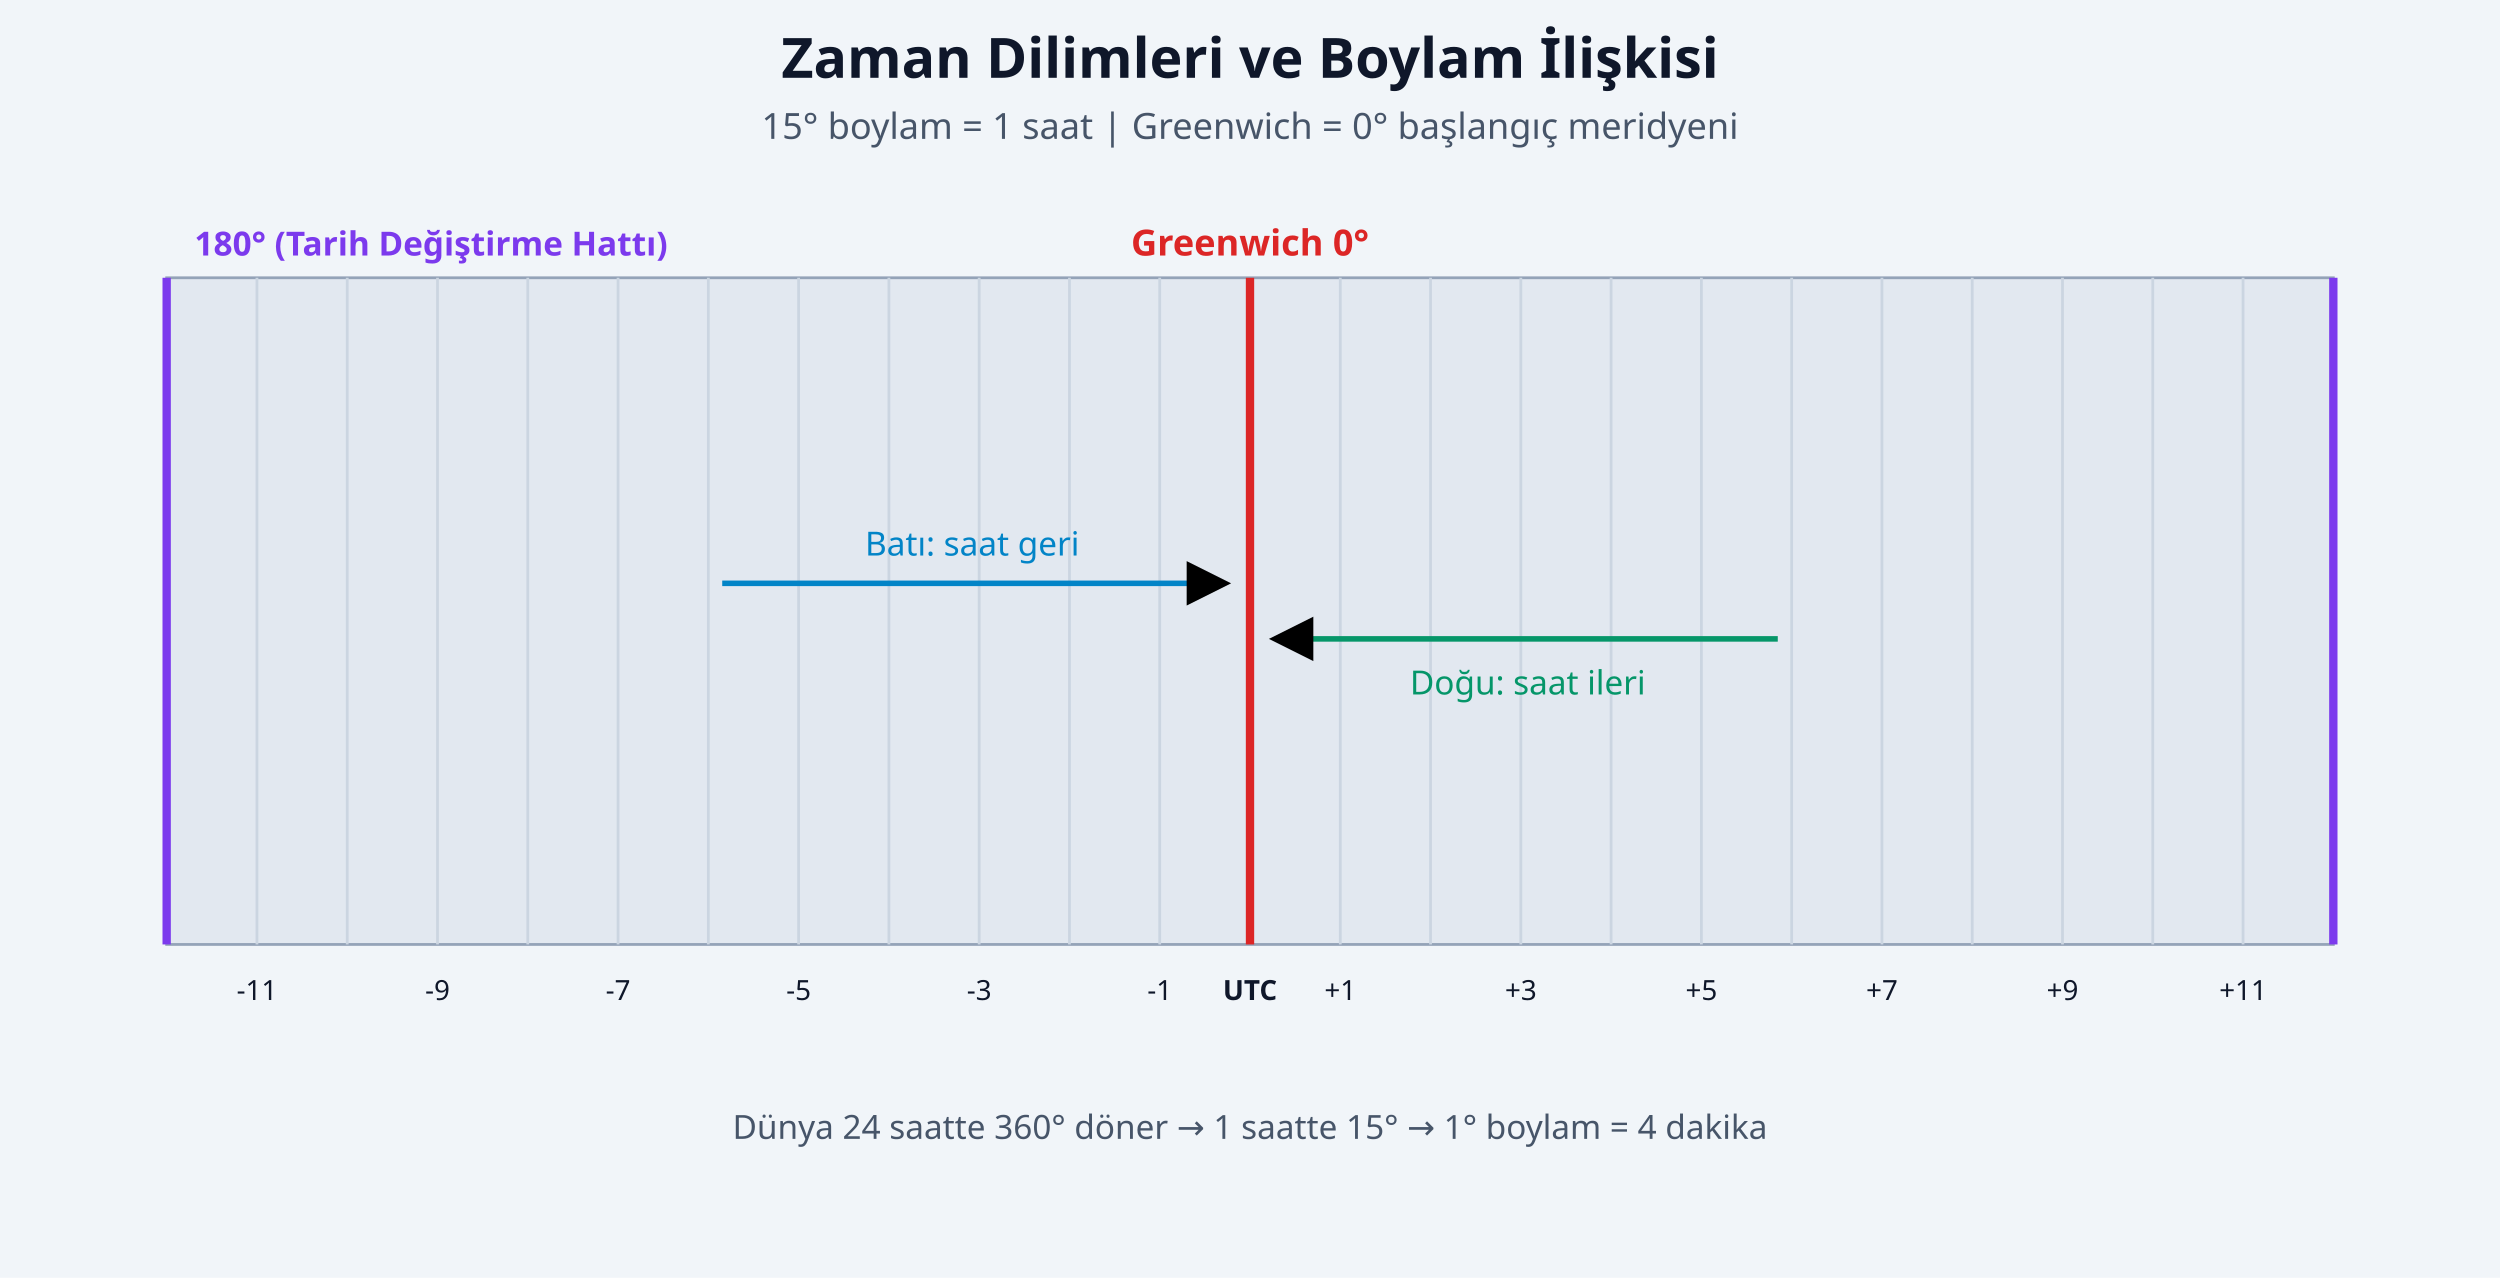
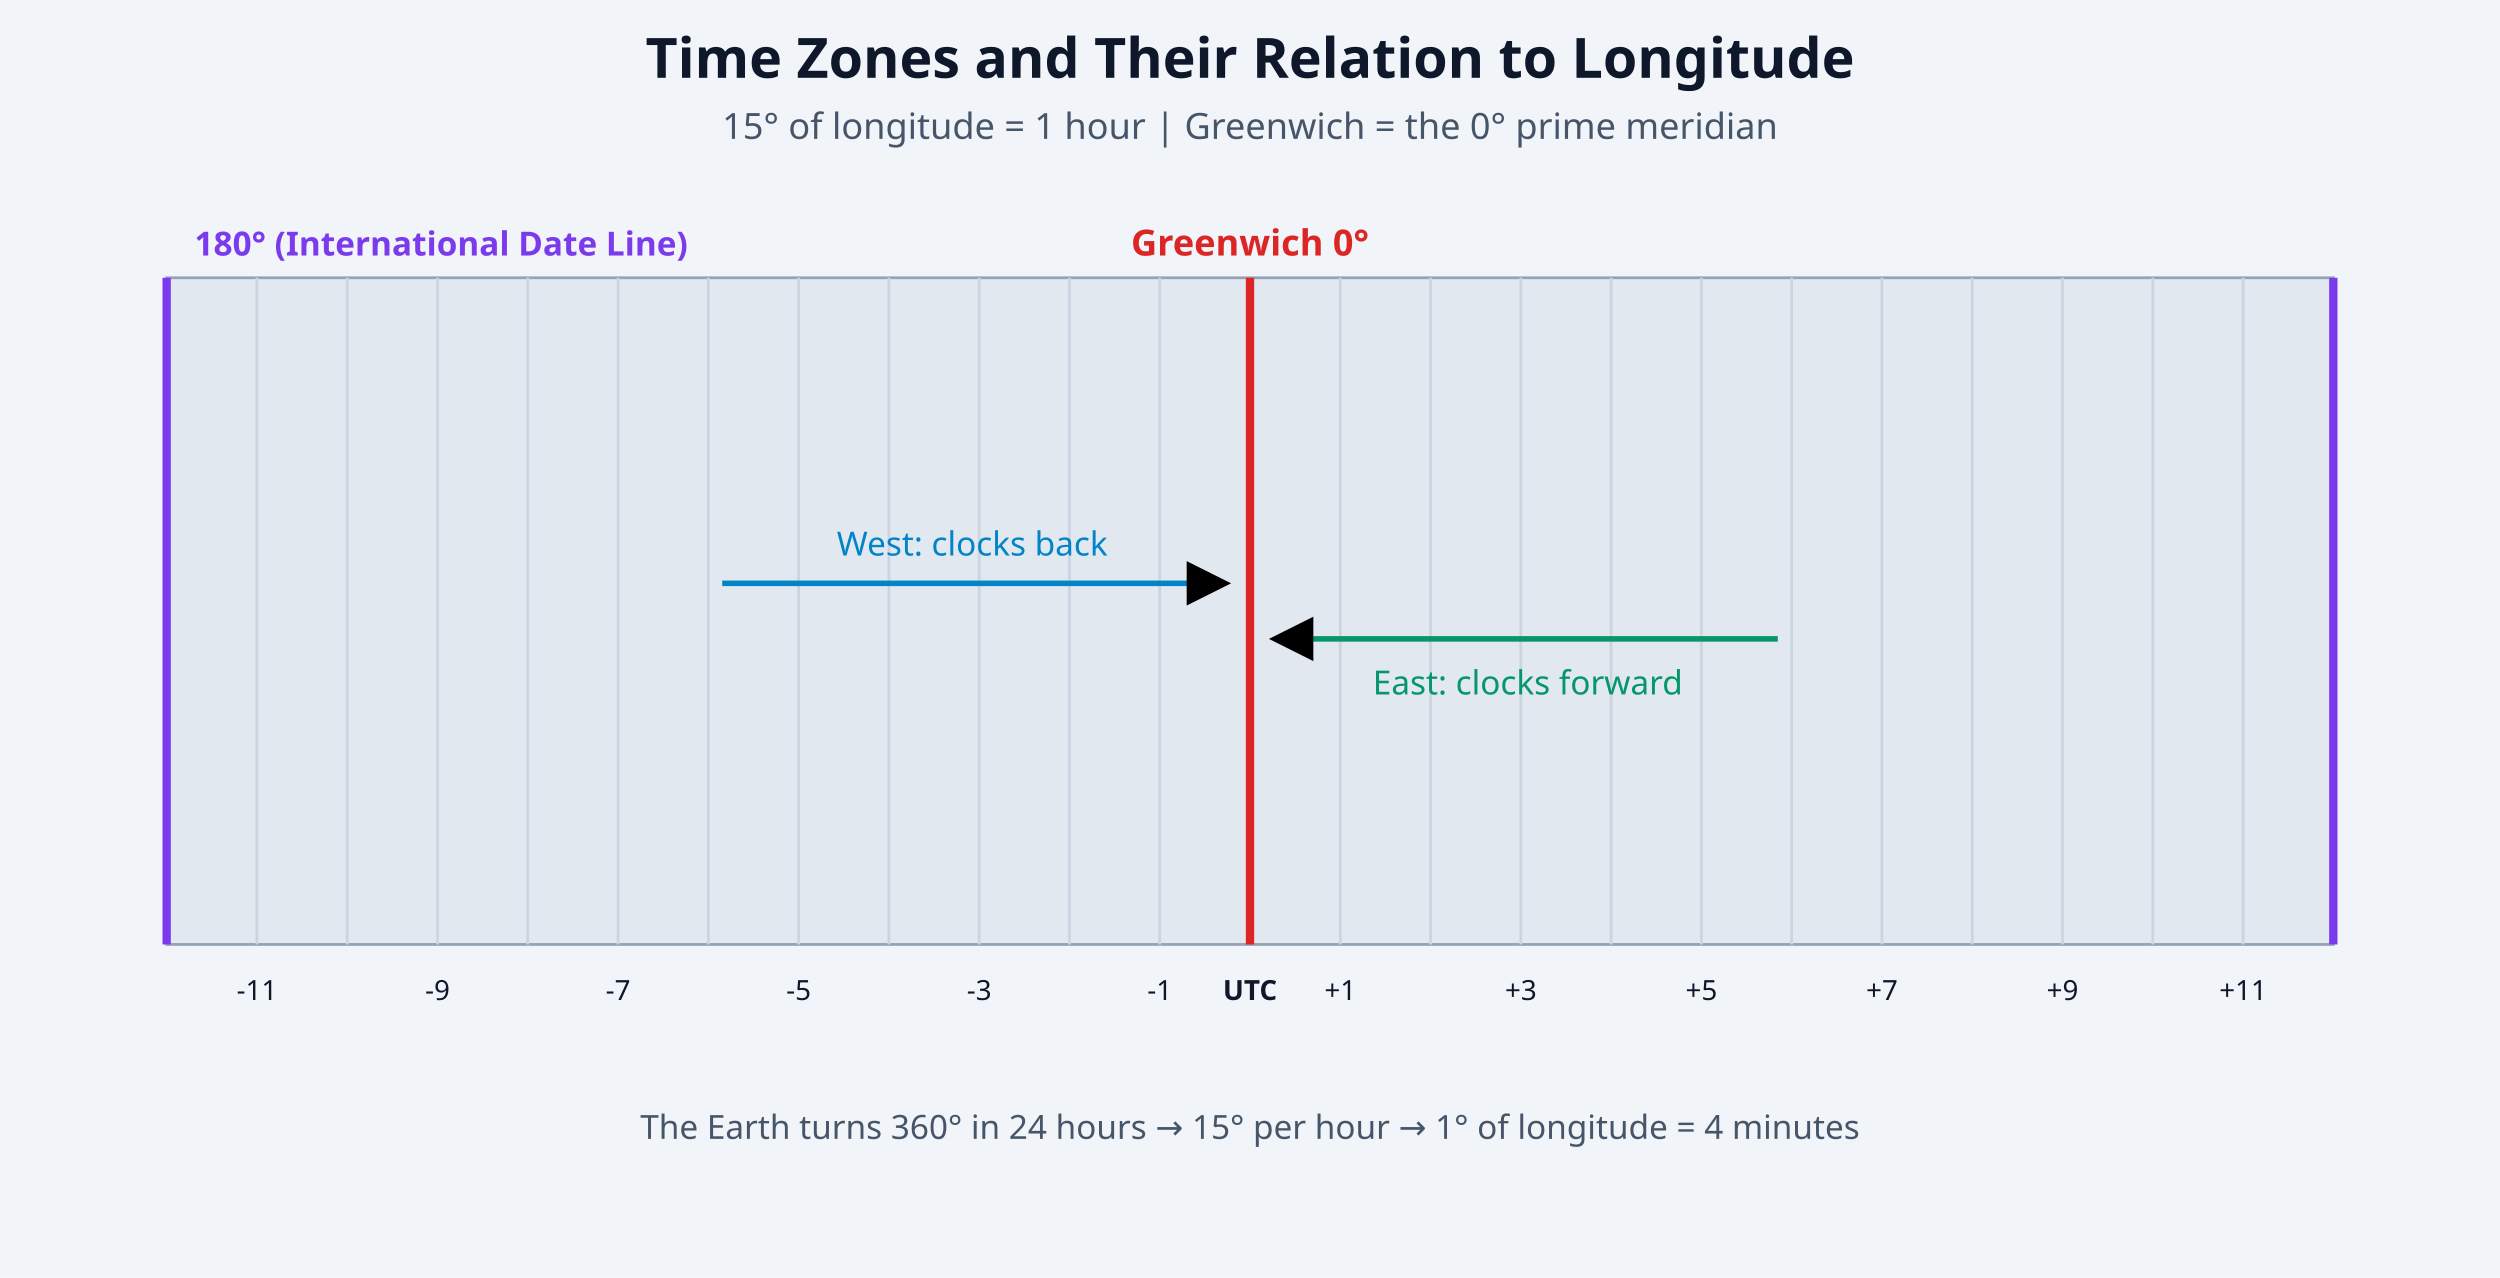
<svg xmlns="http://www.w3.org/2000/svg" viewBox="0 0 900 460" font-family="system-ui,sans-serif">
  <rect width="900" height="460" fill="#f1f5f9" />
-   <text x="450" y="28" text-anchor="middle" font-size="20" font-weight="700" fill="#0f172a">Zaman Dilimleri ve Boylam İlişkisi</text>
-   <text x="450" y="50" text-anchor="middle" font-size="13" fill="#475569">15° boylam = 1 saat | Greenwich = 0° başlangıç meridyeni</text>
+   <text x="450" y="28" text-anchor="middle" font-size="20" font-weight="700" fill="#0f172a">Time Zones and Their Relation to Longitude</text>
+   <text x="450" y="50" text-anchor="middle" font-size="13" fill="#475569">15° of longitude = 1 hour | Greenwich = the 0° prime meridian</text>
  <g transform="translate(60,100)">
    <rect width="780" height="240" fill="#e2e8f0" stroke="#94a3b8" />
    <g stroke="#cbd5e1" stroke-width="1">
      <line x1="32.5" y1="0" x2="32.5" y2="240" />
      <line x1="65" y1="0" x2="65" y2="240" />
      <line x1="97.5" y1="0" x2="97.5" y2="240" />
      <line x1="130" y1="0" x2="130" y2="240" />
      <line x1="162.5" y1="0" x2="162.5" y2="240" />
      <line x1="195" y1="0" x2="195" y2="240" />
      <line x1="227.5" y1="0" x2="227.5" y2="240" />
      <line x1="260" y1="0" x2="260" y2="240" />
      <line x1="292.5" y1="0" x2="292.5" y2="240" />
      <line x1="325" y1="0" x2="325" y2="240" />
      <line x1="357.5" y1="0" x2="357.5" y2="240" />
      <line x1="422.5" y1="0" x2="422.5" y2="240" />
      <line x1="455" y1="0" x2="455" y2="240" />
      <line x1="487.5" y1="0" x2="487.5" y2="240" />
      <line x1="520" y1="0" x2="520" y2="240" />
      <line x1="552.5" y1="0" x2="552.5" y2="240" />
      <line x1="585" y1="0" x2="585" y2="240" />
      <line x1="617.5" y1="0" x2="617.5" y2="240" />
      <line x1="650" y1="0" x2="650" y2="240" />
      <line x1="682.5" y1="0" x2="682.5" y2="240" />
      <line x1="715" y1="0" x2="715" y2="240" />
      <line x1="747.5" y1="0" x2="747.5" y2="240" />
    </g>
    <line x1="390" y1="0" x2="390" y2="240" stroke="#dc2626" stroke-width="3" />
    <text x="390" y="-8" text-anchor="middle" font-size="13" font-weight="700" fill="#dc2626">Greenwich 0°</text>
    <line x1="0" y1="0" x2="0" y2="240" stroke="#7c3aed" stroke-width="3" />
    <line x1="780" y1="0" x2="780" y2="240" stroke="#7c3aed" stroke-width="3" />
-     <text x="10" y="-8" font-size="12" font-weight="700" fill="#7c3aed">180° (Tarih Değiştirme Hattı)</text>
+     <text x="10" y="-8" font-size="12" font-weight="700" fill="#7c3aed">180° (International Date Line)</text>
    <g font-size="10" fill="#0f172a" text-anchor="middle">
      <text x="32.5" y="260">-11</text>
      <text x="97.5" y="260">-9</text>
      <text x="162.5" y="260">-7</text>
      <text x="227.5" y="260">-5</text>
      <text x="292.5" y="260">-3</text>
      <text x="357.5" y="260">-1</text>
      <text x="390" y="260" font-weight="700">UTC</text>
      <text x="422.5" y="260">+1</text>
      <text x="487.5" y="260">+3</text>
      <text x="552.5" y="260">+5</text>
      <text x="617.5" y="260">+7</text>
      <text x="682.5" y="260">+9</text>
      <text x="747.5" y="260">+11</text>
    </g>
    <path d="M 200 110 L 380 110" stroke="#0284c7" stroke-width="2" marker-end="url(#a2)" />
-     <text x="290" y="100" text-anchor="middle" font-size="12" fill="#0284c7">Batı: saat geri</text>
+     <text x="290" y="100" text-anchor="middle" font-size="12" fill="#0284c7">West: clocks back</text>
    <path d="M 580 130 L 400 130" stroke="#059669" stroke-width="2" marker-end="url(#a2)" />
-     <text x="490" y="150" text-anchor="middle" font-size="12" fill="#059669">Doğu: saat ileri</text>
+     <text x="490" y="150" text-anchor="middle" font-size="12" fill="#059669">East: clocks forward</text>
    <defs>
      <marker id="a2" viewBox="0 0 10 10" refX="8" refY="5" markerWidth="8" markerHeight="8" orient="auto">
        <path d="M0,0 L10,5 L0,10 z" fill="currentColor" />
      </marker>
    </defs>
  </g>
-   <text x="450" y="410" text-anchor="middle" font-size="12" fill="#475569">Dünya 24 saatte 360° döner → 1 saatte 15° → 1° boylam = 4 dakika</text>
+   <text x="450" y="410" text-anchor="middle" font-size="12" fill="#475569">The Earth turns 360° in 24 hours → 15° per hour → 1° of longitude = 4 minutes</text>
</svg>
